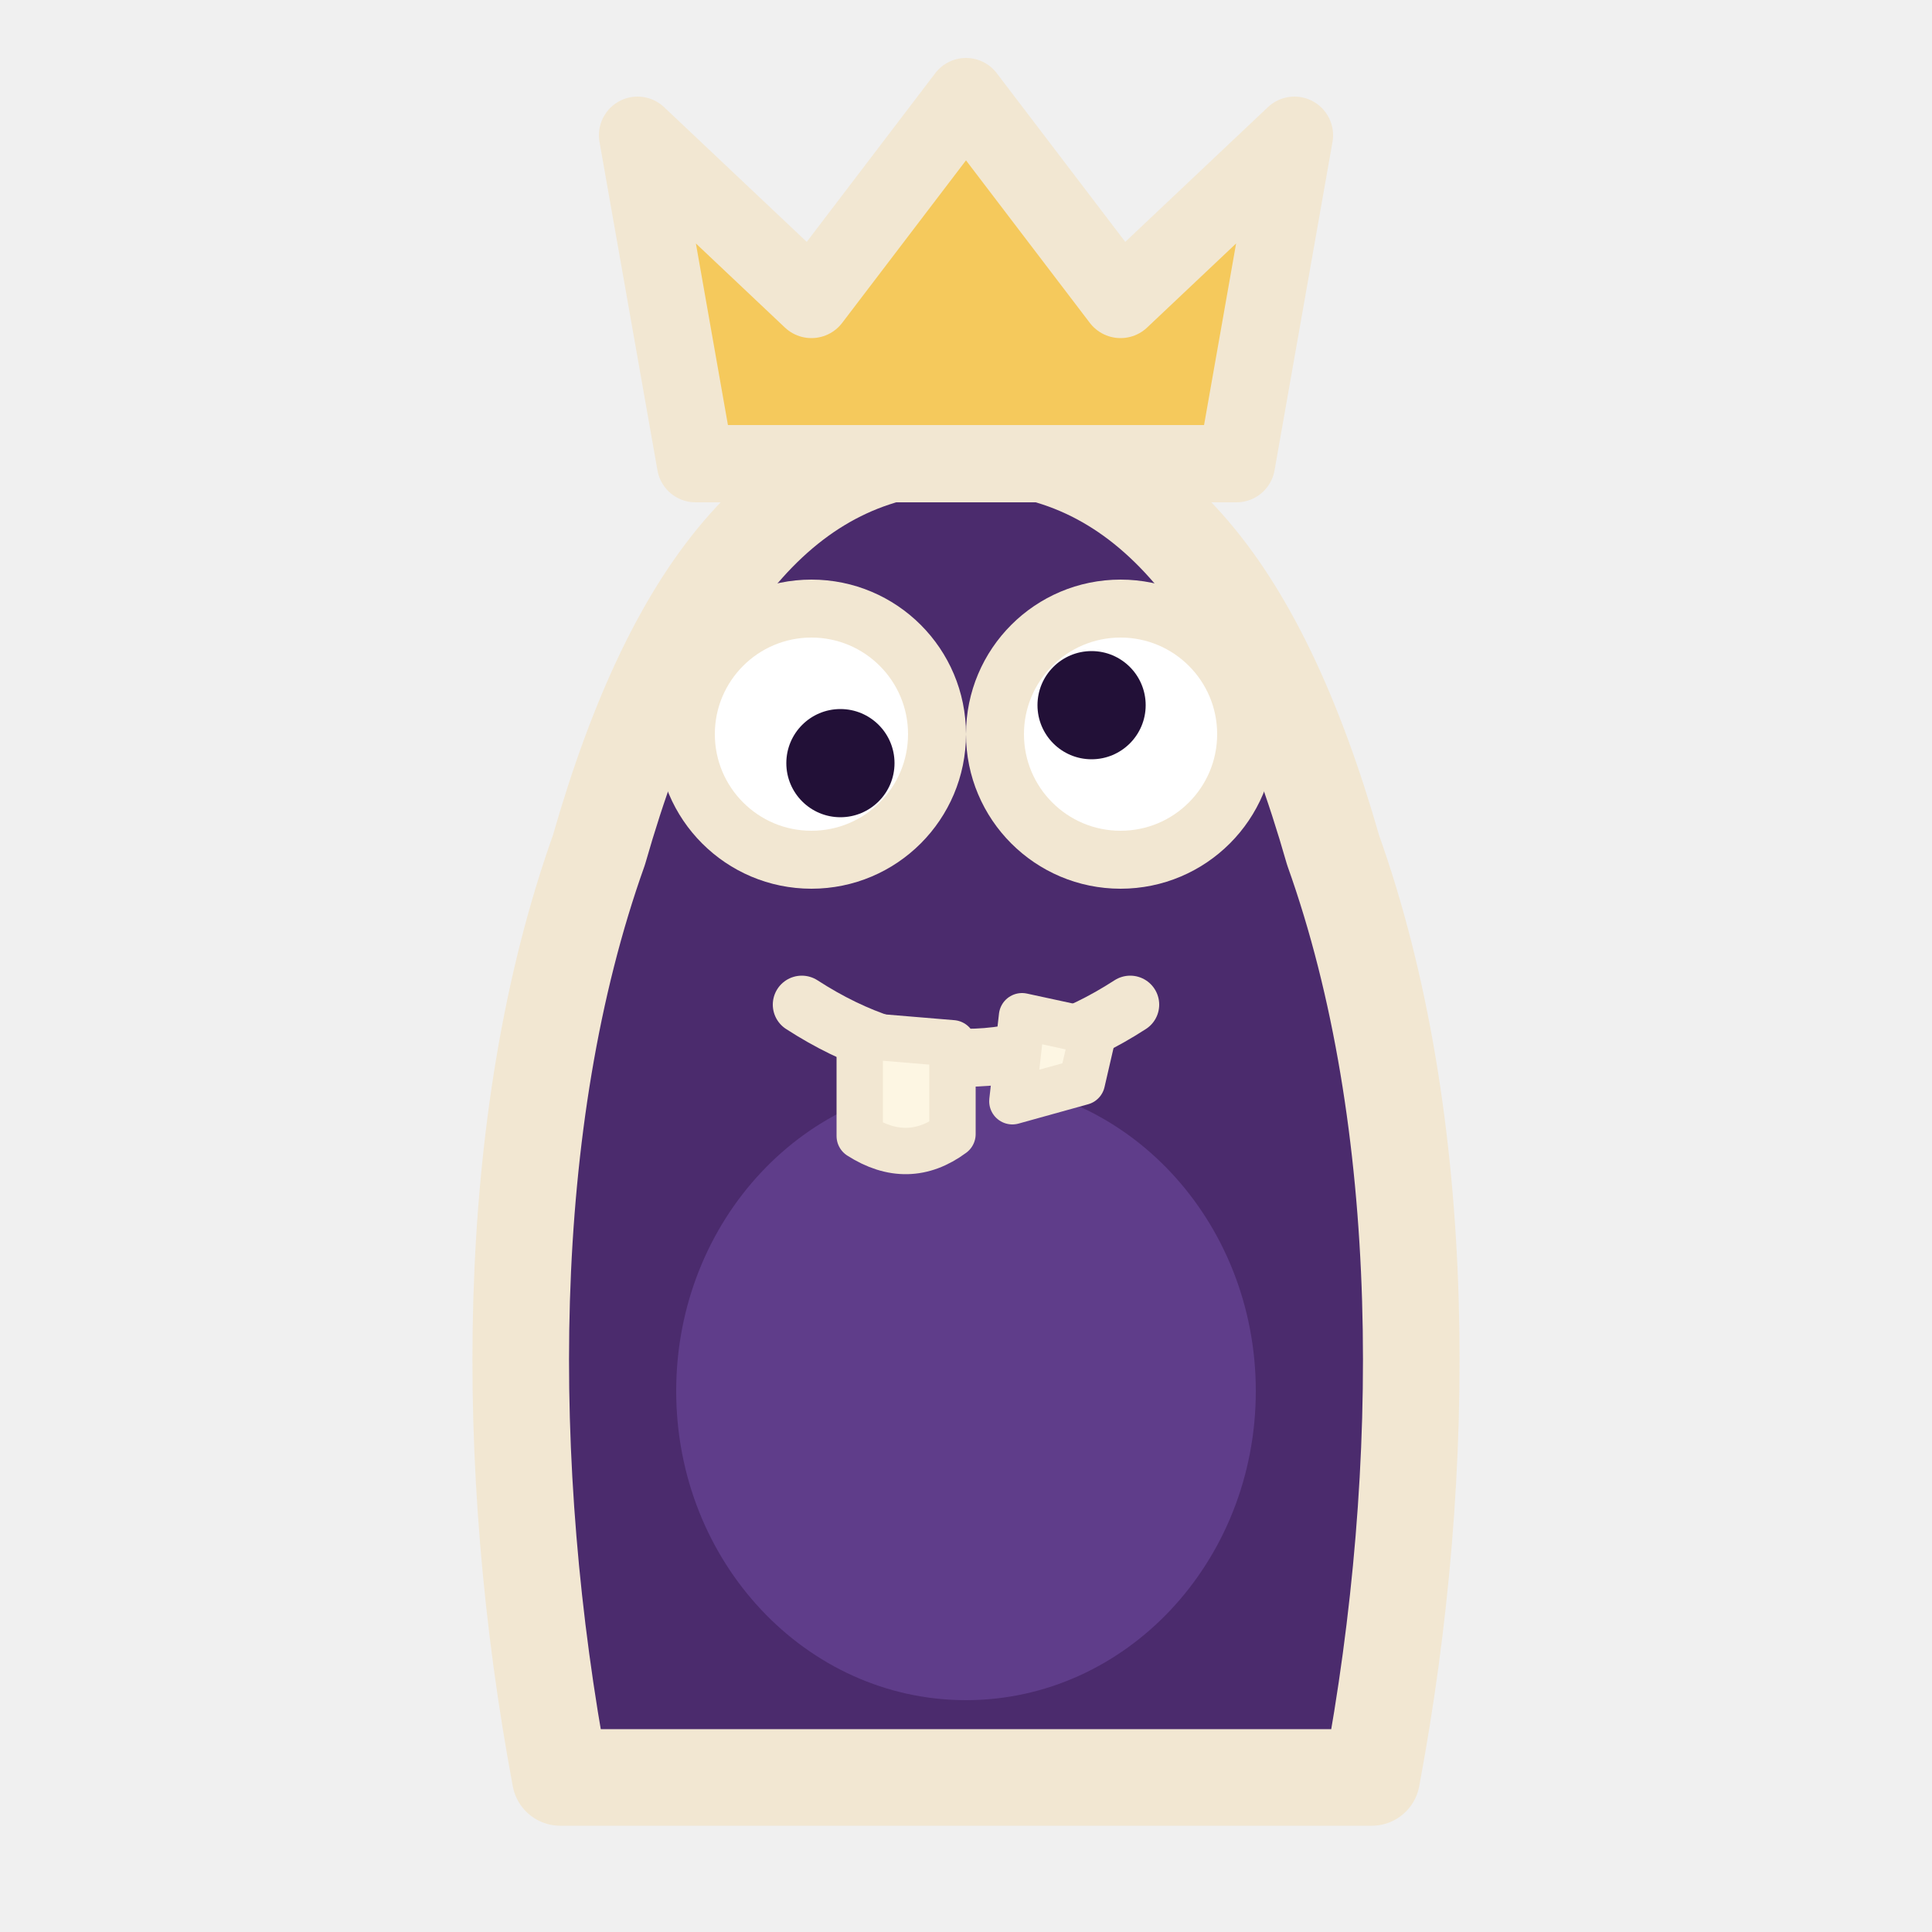
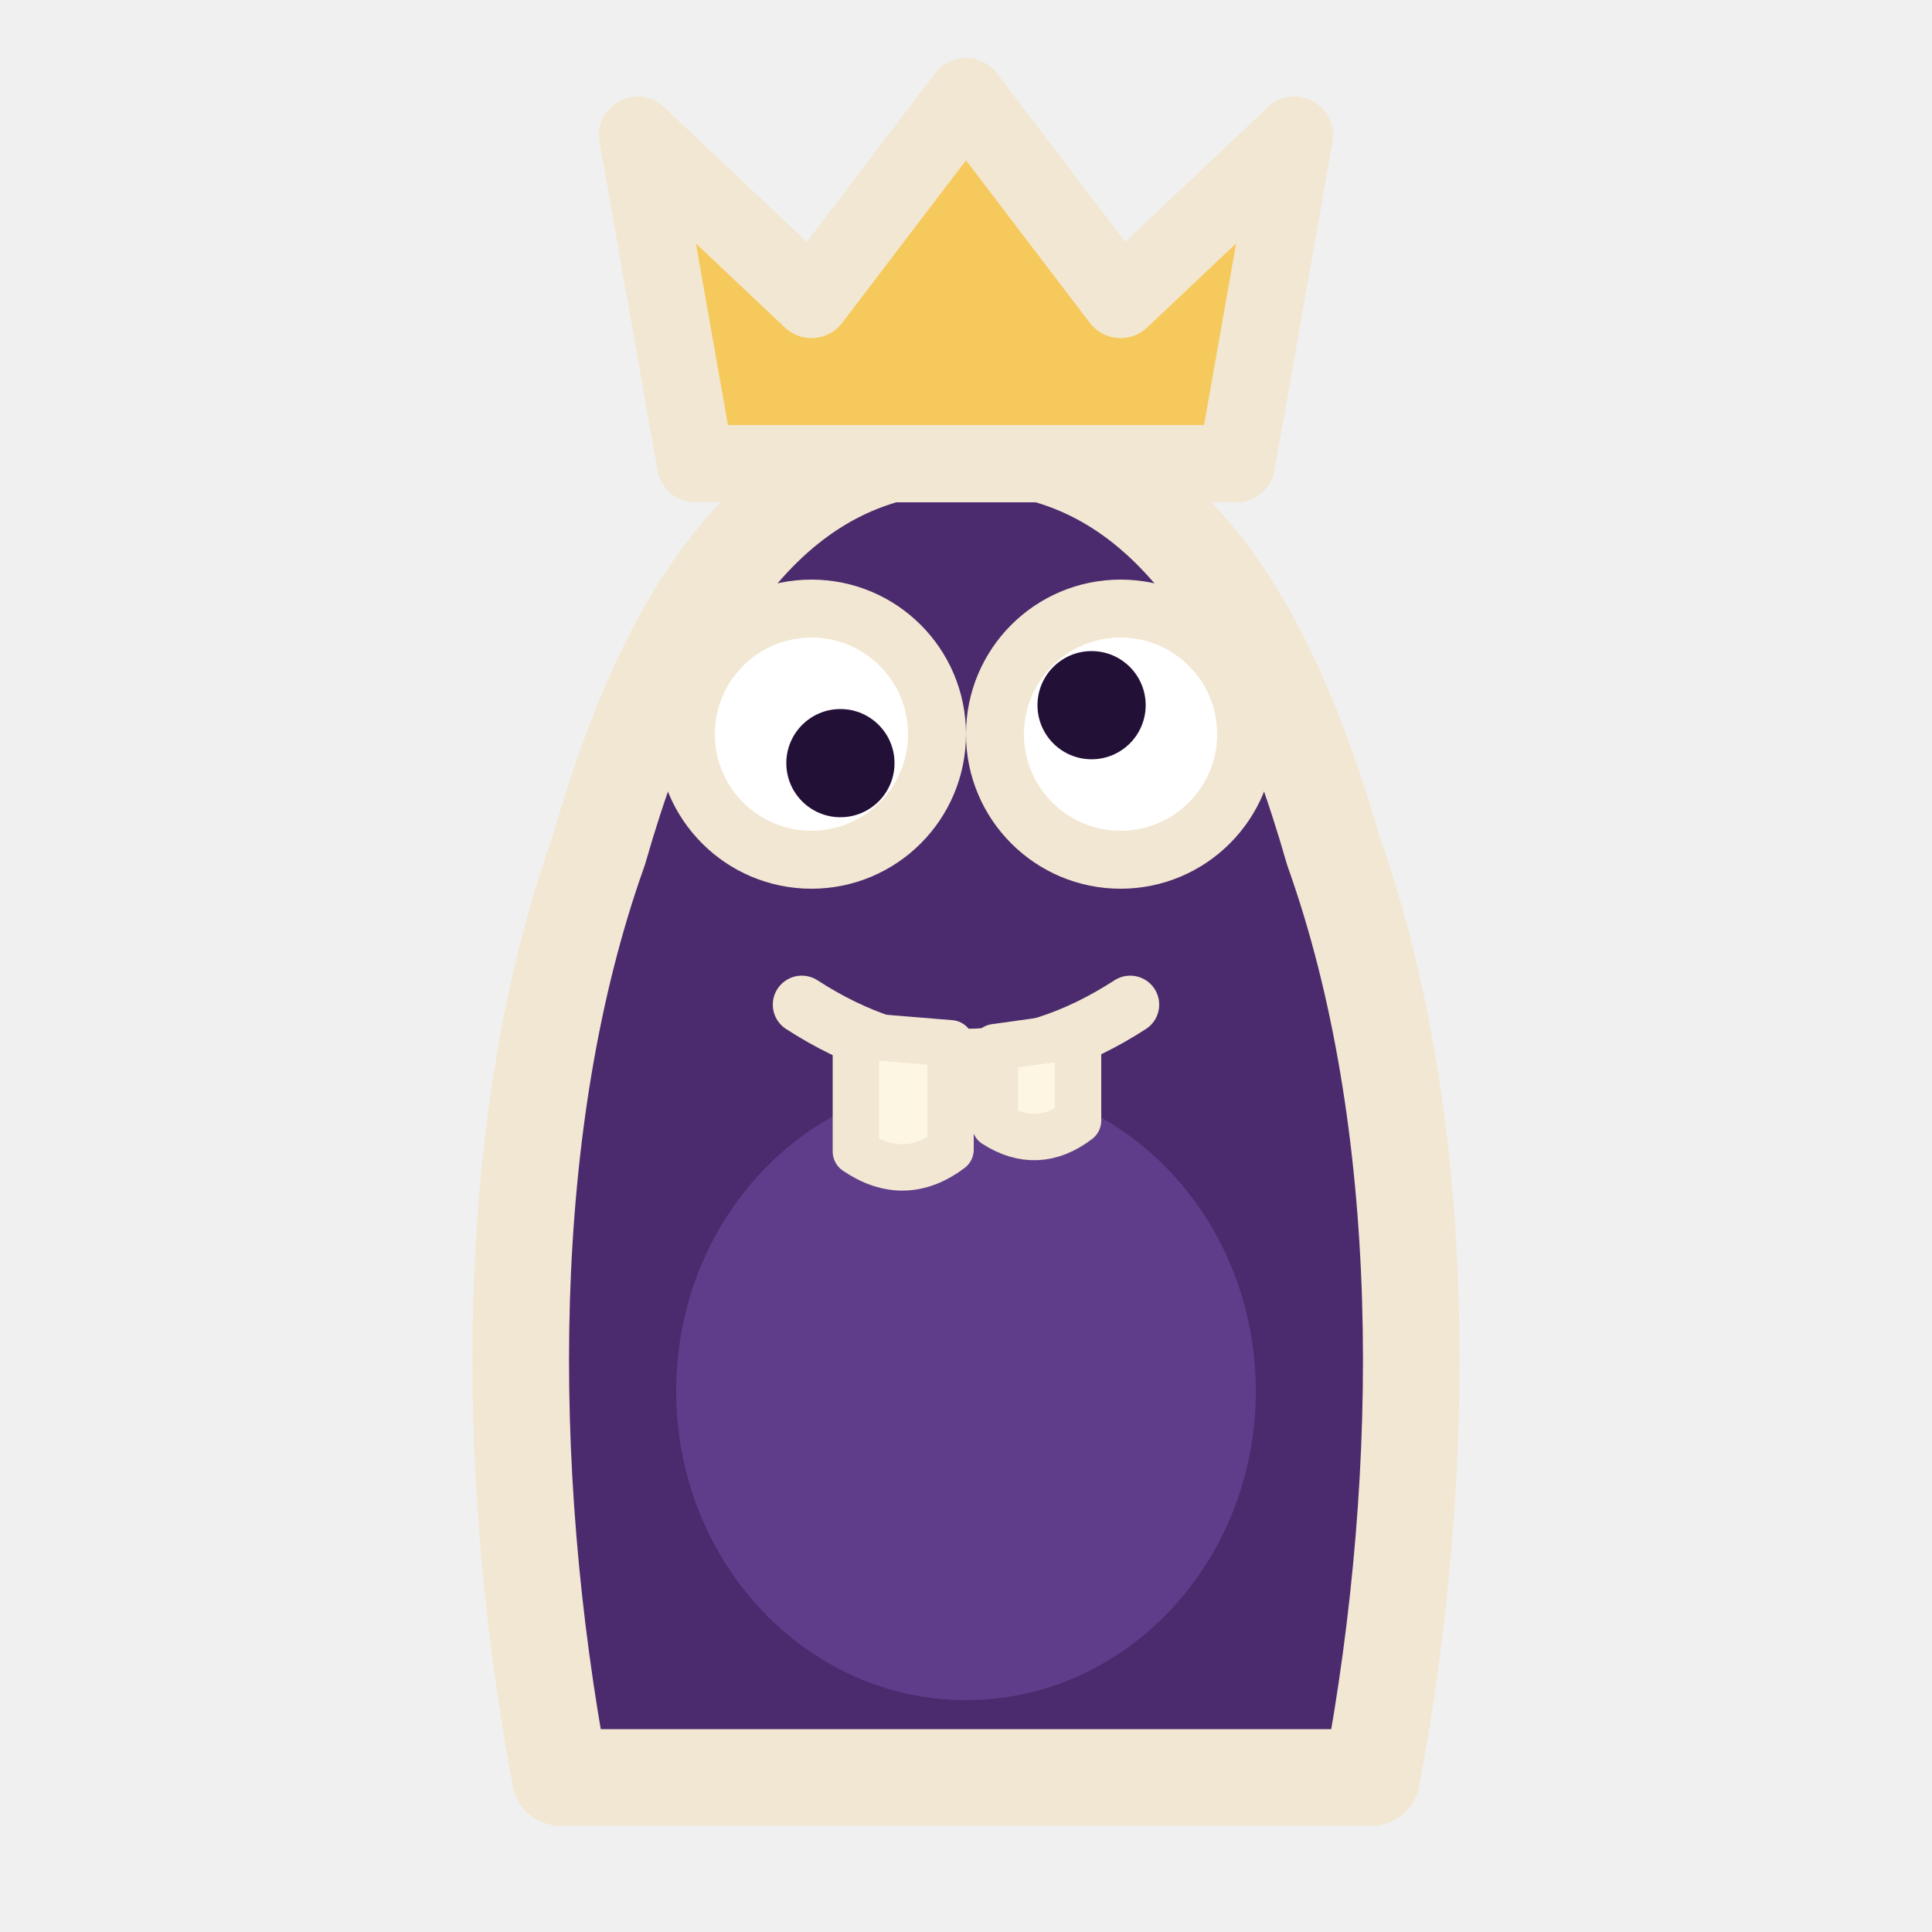
<svg xmlns="http://www.w3.org/2000/svg" viewBox="0 0 100 100">
  <g stroke-linecap="round" stroke-linejoin="round">
    <path d="M29,92 C26,76 26,58 31,44 C35,30 41,23 50,23 C59,23 65,30 69,44 C74,58 74,76 71,92 Z" fill="#4b2b6d" stroke="#f2e7d2" stroke-width="5" />
    <ellipse cx="50" cy="72" rx="15" ry="16" fill="#5f3d8a" stroke="none" />
    <path d="M36,24 L33,7 L42,15.5 L50,5 L58,15.5 L67,7 L64,24 Z" fill="#f5c95c" stroke="#f2e7d2" stroke-width="4" />
    <circle cx="42" cy="38" r="6.5" fill="#ffffff" stroke="#f2e7d2" stroke-width="3" />
    <circle cx="43.5" cy="39.5" r="2.8" fill="#221037" stroke="none" />
    <circle cx="58" cy="38" r="6.5" fill="#ffffff" stroke="#f2e7d2" stroke-width="3" />
    <circle cx="56.5" cy="36.5" r="2.8" fill="#221037" stroke="none" />
    <path d="M41.5,52 Q50,57.5 58.5,52" fill="none" stroke="#f2e7d2" stroke-width="3" />
-     <path d="M44.5,53.6 L44.5,58.8 Q47,60.4 49.3,58.7 L49.3,54 Z" fill="#fdf6e3" stroke="#f2e7d2" stroke-width="2.4" />
-     <path d="M52.4,57 L52.9,52.6 L56.6,53.4 L56,56 Z" fill="#fdf6e3" stroke="#f2e7d2" stroke-width="2.4" />
+     <path d="M44.3,53.6 L44.3,59.6 Q46.8,61.3 49.2,59.5 L49.2,54 Z" fill="#fdf6e3" stroke="#f2e7d2" stroke-width="2.4" />
+     <path d="M51.5,54.2 L51.5,58.2 Q53.7,59.6 55.8,58 L55.8,53.6 Z" fill="#fdf6e3" stroke="#f2e7d2" stroke-width="2.4" />
  </g>
</svg>
